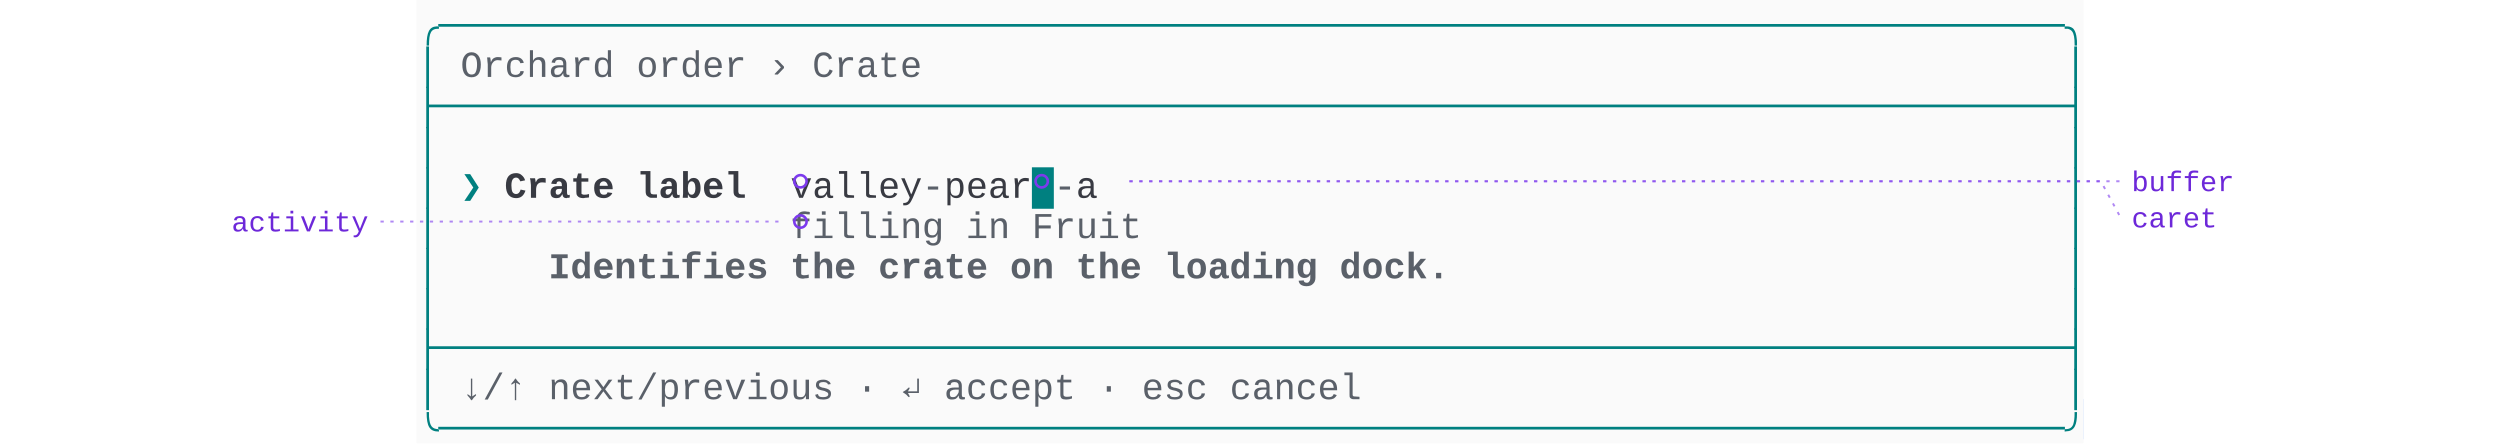
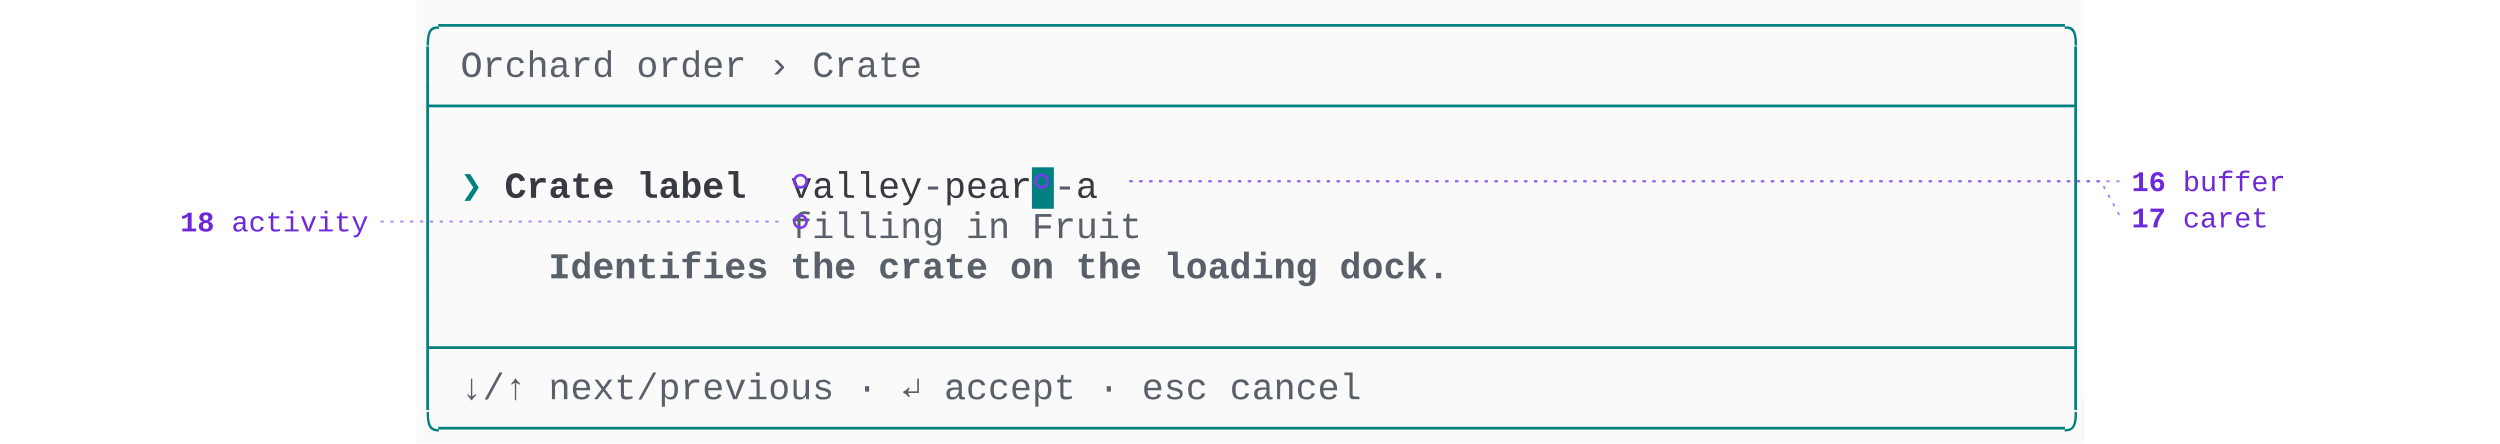
<svg xmlns="http://www.w3.org/2000/svg" xmlns:xlink="http://www.w3.org/1999/xlink" width="1140.00" height="202.07">
  <g transform="translate(190.00,0)">
    <svg width="760" height="202.07">
      <rect width="760" height="202.07" rx="0" ry="0" class="a" />
      <svg height="202.07" viewBox="0 0 76 20.207" width="760">
        <style>.a{fill:rgb(250,250,250)}.b{font-family:Consolas,"Courier New",Courier,"Liberation Mono",monospace}.c{fill:rgb(0,128,128);white-space:pre}.d{fill:transparent}.e{fill:rgb(82,139,255)}.f{fill:rgb(90,96,105);white-space:pre}.g{fill:rgb(0,128,128);font-weight:bold;white-space:pre}.h{fill:rgb(56,58,66);font-weight:bold;white-space:pre}.i{fill:rgb(56,58,66);white-space:pre}.j{fill:rgb(90,96,105);font-weight:bold;white-space:pre}</style>
        <g font-family="Consolas, &quot;Courier New&quot;, Courier, &quot;Liberation Mono&quot;, monospace" font-size="1.67" class="b">
          <defs>
            <symbol id="1">
              <text x="0" y="1.67" class="c" textLength="76.152" lengthAdjust="spacingAndGlyphs">├──────────────────────────────────────────────────────────────────────────┤</text>
            </symbol>
            <symbol id="2">
              <text x="0" y="1.67" class="c" textLength="1.002" lengthAdjust="spacingAndGlyphs">│</text>
              <text x="75.15" y="1.67" class="c" textLength="1.002" lengthAdjust="spacingAndGlyphs">│</text>
            </symbol>
            <symbol id="a">
              <rect height="11" width="76" x="0" y="0" class="d" />
            </symbol>
            <symbol id="b">
              <rect height="1.837" width="1.102" class="e" />
            </symbol>
          </defs>
          <rect height="20.207" width="76" class="a" />
          <svg x="0" y="0" width="76">
            <svg x="0">
              <use xlink:href="#a" />
              <use xlink:href="#b" x="75.996" y="18.195" />
              <text x="0" y="1.67" class="c" textLength="76.152" lengthAdjust="spacingAndGlyphs">╭──────────────────────────────────────────────────────────────────────────╮</text>
              <text x="0" y="3.507" class="c" textLength="1.002" lengthAdjust="spacingAndGlyphs">│</text>
              <text x="2.004" y="3.507" class="f" textLength="7.014" lengthAdjust="spacingAndGlyphs">Orchard</text>
              <text x="10.02" y="3.507" class="f" textLength="5.01" lengthAdjust="spacingAndGlyphs">order</text>
              <text x="16.032" y="3.507" class="f" textLength="1.002" lengthAdjust="spacingAndGlyphs">›</text>
              <text x="18.036" y="3.507" class="f" textLength="5.01" lengthAdjust="spacingAndGlyphs">Crate</text>
              <text x="75.15" y="3.507" class="c" textLength="1.002" lengthAdjust="spacingAndGlyphs">│</text>
              <use xlink:href="#1" y="3.674" />
              <use xlink:href="#2" y="5.511" />
              <text x="0" y="9.018" class="c" textLength="1.002" lengthAdjust="spacingAndGlyphs">│</text>
              <text x="2.004" y="9.018" class="g" textLength="1.002" lengthAdjust="spacingAndGlyphs">❯</text>
              <text x="4.008" y="9.018" class="h" textLength="5.01" lengthAdjust="spacingAndGlyphs">Crate</text>
              <text x="10.02" y="9.018" class="h" textLength="5.01" lengthAdjust="spacingAndGlyphs">label</text>
              <text x="17.034" y="9.018" class="i" textLength="6.012" lengthAdjust="spacingAndGlyphs">valley</text>
              <text x="23.046" y="9.018" class="f" textLength="1.002" lengthAdjust="spacingAndGlyphs">-</text>
              <text x="24.048" y="9.018" class="i" textLength="4.008" lengthAdjust="spacingAndGlyphs">pear</text>
              <text x="28.056" y="9.018" class="g" textLength="1.002" lengthAdjust="spacingAndGlyphs">█</text>
              <text x="29.058" y="9.018" class="f" textLength="1.002" lengthAdjust="spacingAndGlyphs">-</text>
              <text x="30.06" y="9.018" class="i" textLength="1.002" lengthAdjust="spacingAndGlyphs">a</text>
              <text x="75.15" y="9.018" class="c" textLength="1.002" lengthAdjust="spacingAndGlyphs">│</text>
              <text x="0" y="10.855" class="c" textLength="1.002" lengthAdjust="spacingAndGlyphs">│</text>
              <text x="17.034" y="10.855" class="f" textLength="7.014" lengthAdjust="spacingAndGlyphs">filling</text>
              <text x="25.05" y="10.855" class="f" textLength="2.004" lengthAdjust="spacingAndGlyphs">in</text>
              <text x="28.056" y="10.855" class="f" textLength="5.01" lengthAdjust="spacingAndGlyphs">Fruit</text>
              <text x="75.15" y="10.855" class="c" textLength="1.002" lengthAdjust="spacingAndGlyphs">│</text>
              <text x="0" y="12.692" class="c" textLength="1.002" lengthAdjust="spacingAndGlyphs">│</text>
              <text x="6.012" y="12.692" class="j" textLength="10.02" lengthAdjust="spacingAndGlyphs">Identifies</text>
              <text x="17.034" y="12.692" class="j" textLength="3.006" lengthAdjust="spacingAndGlyphs">the</text>
              <text x="21.042" y="12.692" class="j" textLength="5.01" lengthAdjust="spacingAndGlyphs">crate</text>
              <text x="27.054" y="12.692" class="j" textLength="2.004" lengthAdjust="spacingAndGlyphs">on</text>
              <text x="30.06" y="12.692" class="j" textLength="3.006" lengthAdjust="spacingAndGlyphs">the</text>
              <text x="34.068" y="12.692" class="j" textLength="7.014" lengthAdjust="spacingAndGlyphs">loading</text>
              <text x="42.084" y="12.692" class="j" textLength="5.01" lengthAdjust="spacingAndGlyphs">dock.</text>
              <text x="75.15" y="12.692" class="c" textLength="1.002" lengthAdjust="spacingAndGlyphs">│</text>
              <use xlink:href="#2" y="12.859" />
              <use xlink:href="#1" y="14.696" />
              <text x="0" y="18.203" class="c" textLength="1.002" lengthAdjust="spacingAndGlyphs">│</text>
              <text x="2.004" y="18.203" class="f" textLength="3.006" lengthAdjust="spacingAndGlyphs">↓/↑</text>
              <text x="6.012" y="18.203" class="f" textLength="13.026" lengthAdjust="spacingAndGlyphs">next/previous</text>
              <text x="20.04" y="18.203" class="f" textLength="1.002" lengthAdjust="spacingAndGlyphs">·</text>
              <text x="22.044" y="18.203" class="f" textLength="1.002" lengthAdjust="spacingAndGlyphs">↵</text>
              <text x="24.048" y="18.203" class="f" textLength="6.012" lengthAdjust="spacingAndGlyphs">accept</text>
              <text x="31.062" y="18.203" class="f" textLength="1.002" lengthAdjust="spacingAndGlyphs">·</text>
              <text x="33.066" y="18.203" class="f" textLength="3.006" lengthAdjust="spacingAndGlyphs">esc</text>
              <text x="37.074" y="18.203" class="f" textLength="6.012" lengthAdjust="spacingAndGlyphs">cancel</text>
              <text x="75.15" y="18.203" class="c" textLength="1.002" lengthAdjust="spacingAndGlyphs">│</text>
              <text x="0" y="20.04" class="c" textLength="76.152" lengthAdjust="spacingAndGlyphs">╰──────────────────────────────────────────────────────────────────────────╯</text>
            </svg>
          </svg>
        </g>
      </svg>
    </svg>
  </g>
  <g>
    <circle cx="365.00" cy="82.66" r="2.8" fill="none" stroke="rgb(124,58,237)" stroke-width="1.2" />
    <path d="M 515.00 82.66 L 958.00 82.66 L 967.00 82.66" fill="none" stroke="rgb(124,58,237)" stroke-width="0.9" stroke-linejoin="round" stroke-opacity="0.6" stroke-dasharray="1.5 3" />
-     <text x="972.00" y="87.16" text-anchor="start" fill="rgb(109,40,217)" font-family="Consolas, &quot;Courier New&quot;, Courier, monospace" font-size="13">buffer</text>
+     <text x="972.00" y="87.16" text-anchor="start" fill="rgb(109,40,217)" font-family="Consolas, &quot;Courier New&quot;, Courier, monospace" font-size="13">
+       <tspan font-weight="bold">16</tspan> buffer</text>
    <circle cx="475.00" cy="82.66" r="2.8" fill="none" stroke="rgb(124,58,237)" stroke-width="1.2" />
    <path d="M 515.00 82.66 L 958.00 82.66 L 967.00 99.20" fill="none" stroke="rgb(124,58,237)" stroke-width="0.9" stroke-linejoin="round" stroke-opacity="0.6" stroke-dasharray="1.5 3" />
-     <text x="972.00" y="103.70" text-anchor="start" fill="rgb(109,40,217)" font-family="Consolas, &quot;Courier New&quot;, Courier, monospace" font-size="13">caret</text>
+     <text x="972.00" y="103.70" text-anchor="start" fill="rgb(109,40,217)" font-family="Consolas, &quot;Courier New&quot;, Courier, monospace" font-size="13">
+       <tspan font-weight="bold">17</tspan> caret</text>
    <circle cx="365.00" cy="101.03" r="2.8" fill="none" stroke="rgb(124,58,237)" stroke-width="1.2" />
    <path d="M 355.00 101.03 L 182.00 101.03 L 173.00 101.03" fill="none" stroke="rgb(124,58,237)" stroke-width="0.9" stroke-linejoin="round" stroke-opacity="0.6" stroke-dasharray="1.5 3" />
-     <text x="168.00" y="105.53" text-anchor="end" fill="rgb(109,40,217)" font-family="Consolas, &quot;Courier New&quot;, Courier, monospace" font-size="13">activity</text>
+     <text x="168.00" y="105.53" text-anchor="end" fill="rgb(109,40,217)" font-family="Consolas, &quot;Courier New&quot;, Courier, monospace" font-size="13">
+       <tspan font-weight="bold">18</tspan> activity</text>
  </g>
</svg>
